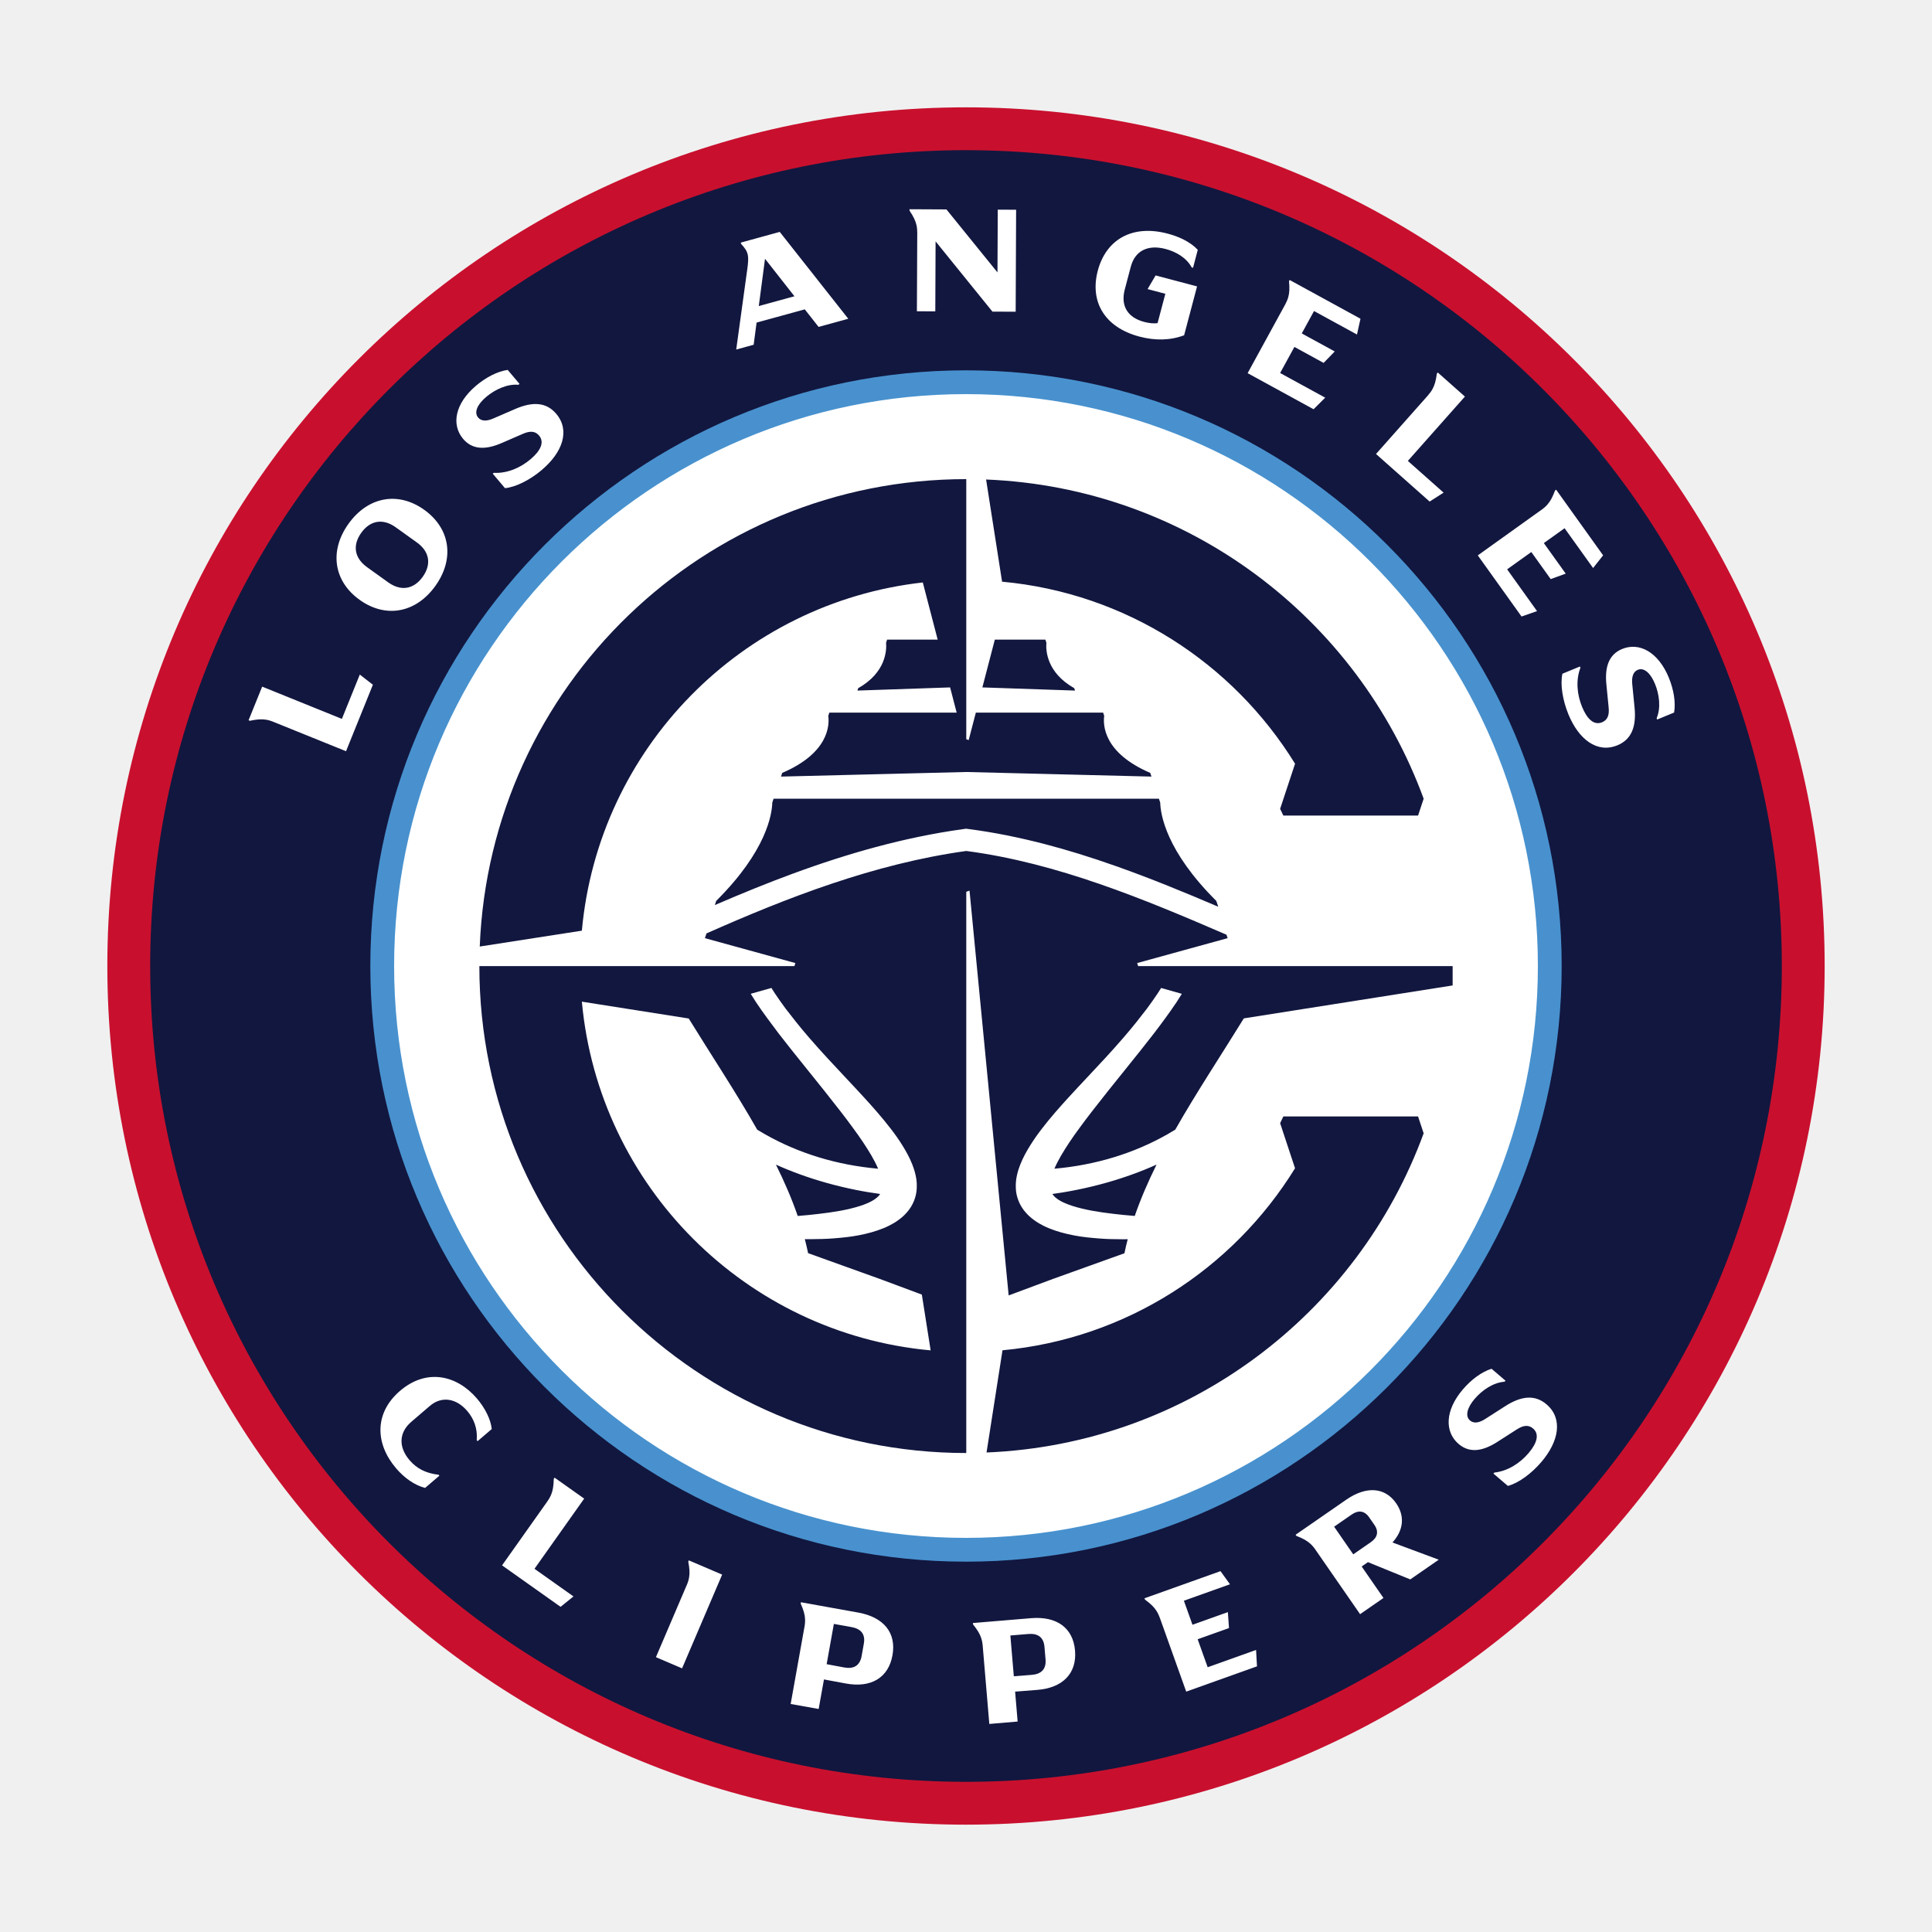
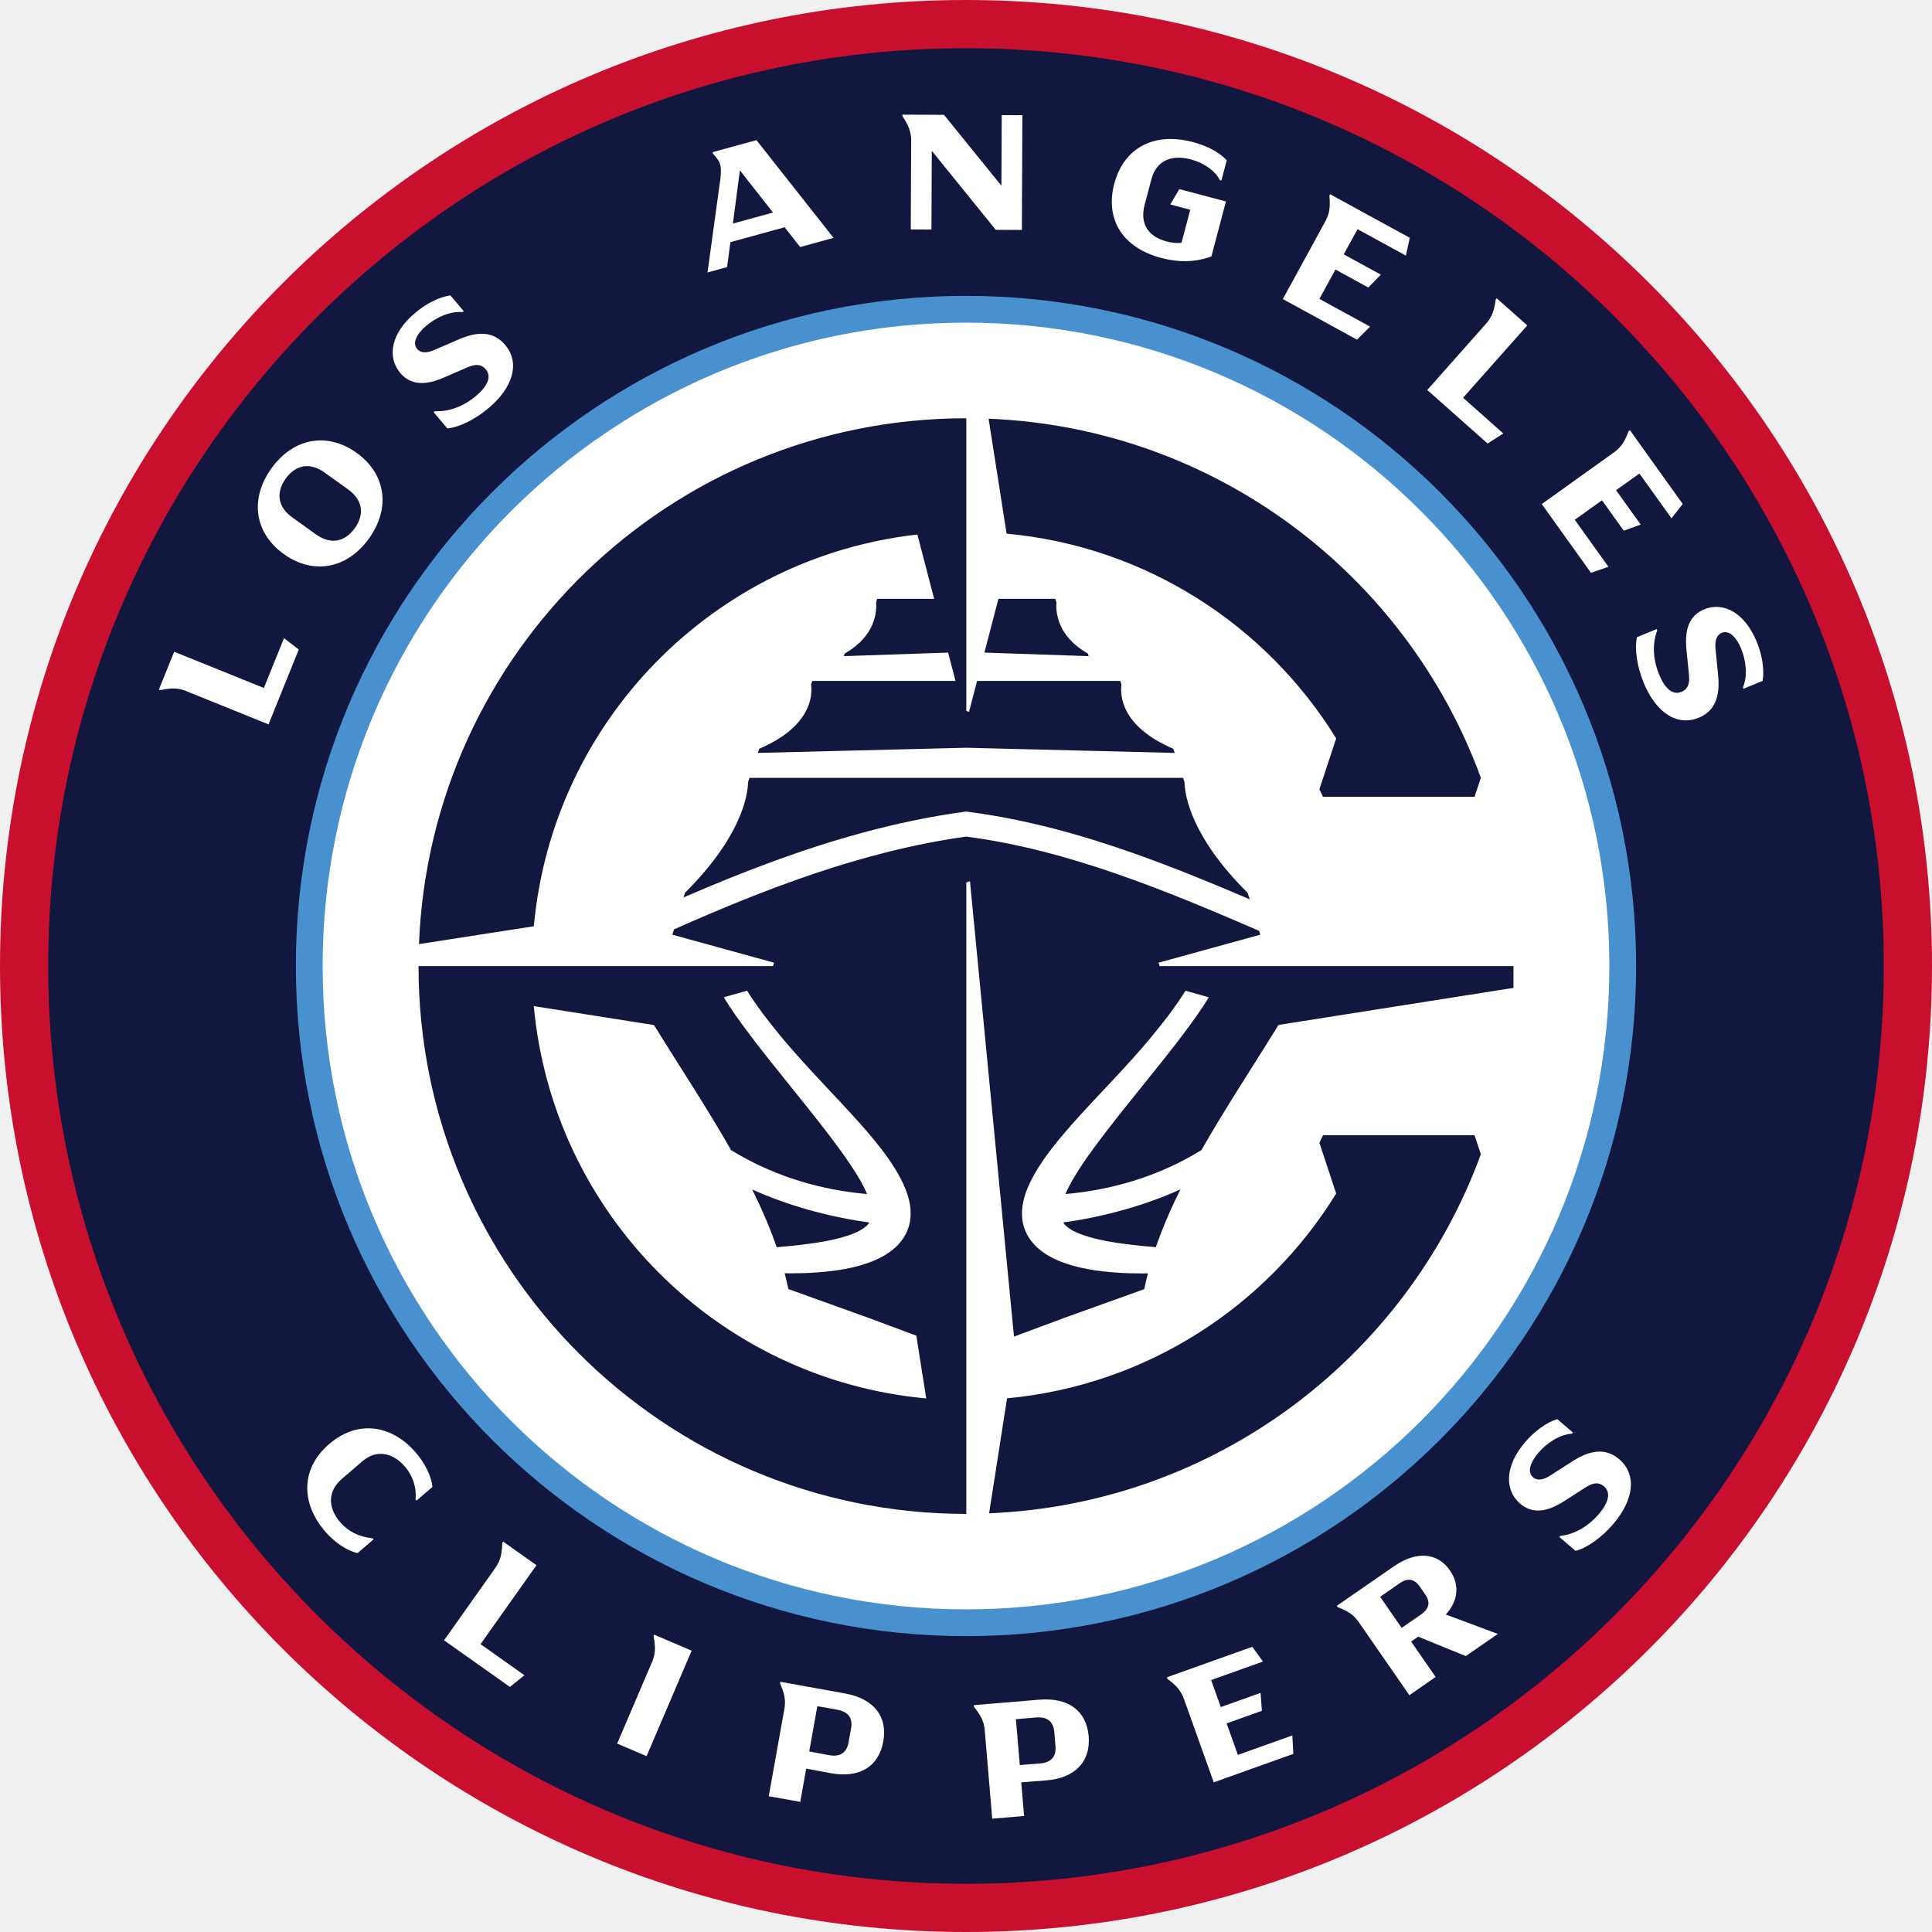
- <svg xmlns="http://www.w3.org/2000/svg" id="Layer_1" data-name="Layer 1" version="1.1" viewBox="0 0 648 648">
+ <svg xmlns="http://www.w3.org/2000/svg" id="Layer_1" version="1.1" viewBox="0 0 576 576">
  <defs>
    <style>
-       .cls-1 {
+       .st0 {
+         fill: #12173f;
+       }
+ 
+       .st1 {
+         fill: #fff;
+       }
+ 
+       .st2 {
        fill: #c8102e;
      }

-       .cls-1, .cls-2, .cls-3, .cls-4 {
-         stroke-width: 0px;
-       }
- 
-       .cls-2 {
-         fill: #12173f;
-       }
- 
-       .cls-3 {
+       .st3 {
        fill: #4891ce;
-       }
- 
-       .cls-4 {
-         fill: #fff;
      }
    </style>
  </defs>
-   <circle class="cls-1" cx="324" cy="324" r="288" />
-   <circle class="cls-2" cx="324" cy="324" r="273.63" />
-   <circle class="cls-3" cx="324" cy="324" r="199.79" />
-   <path class="cls-4" d="M515.81,324c0,105.93-85.88,191.81-191.81,191.81s-191.81-85.88-191.81-191.81,85.88-191.81,191.81-191.81,191.81,85.88,191.81,191.81ZM132.82,492.45c2.85,3.32,6.34,5.75,9.77,6.6l4.78-4.1-.27-.32c-4.27-.47-7.36-2.11-9.71-4.85-3.73-4.34-3.7-9.24.56-12.89l6.2-5.32c4.06-3.48,8.97-2.52,12.56,1.67,2.26,2.63,3.52,5.99,3.18,9.78l.3.35,4.75-4.07c-.35-3.23-2.22-7.01-4.99-10.25-6.79-7.91-16.94-10.13-25.78-2.55-8.81,7.56-8.24,17.89-1.34,25.94ZM183.48,503.73l-15.09,21.3,19.63,13.91,4.33-3.49-13.08-9.27,16.67-23.54-9.93-7.03-.27.38c-.06,2.41-.31,3.94-.88,5.31-.31.75-.73,1.51-1.39,2.44ZM230.26,531.82l-10.26,24,8.77,3.75,13.44-31.44-11.18-4.78-.18.43c.45,2.37.53,3.92.26,5.37-.14.8-.39,1.63-.84,2.68ZM269.79,545.83l-4.6,25.69,9.39,1.68,1.78-9.91,7.32,1.36c8.49,1.57,14.31-1.93,15.66-9.46,1.35-7.53-2.91-12.76-11.4-14.31l-19.3-3.48-.08.46c.98,2.21,1.39,3.7,1.46,5.18.04.81-.02,1.68-.22,2.8ZM277.26,558.18l2.42-13.51,5.88,1.05c3.16.57,4.76,2.32,4.17,5.59l-.74,4.14c-.59,3.27-2.7,4.41-5.86,3.82l-5.88-1.1ZM329.62,552.22l2.2,26,9.5-.81-.85-10.03,7.42-.58c8.6-.68,13.32-5.56,12.68-13.19-.65-7.62-6.12-11.57-14.71-10.87l-19.54,1.63.04.46c1.51,1.88,2.3,3.21,2.75,4.62.25.77.42,1.62.51,2.76ZM340.04,562.22l-1.16-13.67,5.96-.5c3.2-.27,5.2,1.01,5.48,4.32l.36,4.19c.28,3.31-1.47,4.96-4.67,5.2l-5.96.46ZM389.08,542.81l8.78,24.57,23.74-8.48-.31-5.5-16.23,5.8-3.36-9.39,10.51-3.75-.38-5.35-11.87,4.24-2.88-8.06,15.46-5.52-3.18-4.4-25.49,9.1.16.44c1.94,1.43,3.05,2.52,3.84,3.76.44.68.82,1.46,1.2,2.53ZM441.32,519.94l14.86,21.46,7.84-5.43-7.31-10.56,2.1-1.46,14.2,5.79,9.55-6.61-15.52-5.78c3.74-4.12,4.2-8.85,1.24-13.14-3.72-5.38-9.96-5.89-16.72-1.22l-17.01,11.77.26.38c2.25.88,3.6,1.64,4.69,2.64.6.54,1.17,1.2,1.82,2.14ZM453.89,521.34l-6.42-9.28,5.89-4.08c2.14-1.48,4.24-1.4,5.85.93l1.76,2.54c1.62,2.33.95,4.32-1.19,5.8l-5.89,4.08ZM516.95,490.39c5.93-6.93,7.31-14.53,1.84-19.3-3.97-3.45-8.59-2.88-13.93.54l-6.71,4.3c-2.03,1.3-3.79,1.6-5.06.54-1.82-1.52-.94-4.41,1.54-7.31,2.51-2.93,6.27-5.47,10.01-5.73l.3-.35-4.67-3.99c-3.29,1.02-6.8,3.62-9.62,6.92-6.02,7.04-6.16,14.23-1.44,18.29,3.59,3.07,7.89,2.58,12.95-.65l6.65-4.26c2.31-1.48,3.98-1.47,5.39-.26,2.21,1.89,1.31,4.95-1.53,8.27-2.87,3.36-6.91,6-11.47,6.51l-.29.34,4.83,4.13c3.57-.92,7.93-4.15,11.21-7.99ZM91.87,242.18l24.19,9.78,9.01-22.3-4.39-3.41-6.01,14.86-26.74-10.81-4.56,11.28.43.17c2.36-.5,3.91-.6,5.37-.37.8.12,1.64.36,2.69.79ZM146.01,196.54c6.51-9.07,5.06-19.25-3.71-25.54-8.77-6.29-18.88-4.42-25.39,4.65-6.51,9.07-5.06,19.25,3.71,25.54,8.77,6.29,18.88,4.42,25.39-4.65ZM130.21,195.33l-7.1-5.1c-4.31-3.09-4.91-7.39-1.94-11.53,2.97-4.14,7.24-4.94,11.55-1.85l7.11,5.1c4.31,3.09,4.91,7.39,1.94,11.53-2.97,4.14-7.24,4.94-11.55,1.85ZM181.72,157.62c6.96-5.89,9.54-13.17,4.91-18.75-3.36-4.04-8.02-4.22-13.84-1.69l-7.31,3.17c-2.21.96-3.99.97-5.08-.27-1.55-1.8-.22-4.51,2.69-6.97,2.95-2.49,7.07-4.4,10.8-4.05l.36-.3-3.97-4.69c-3.41.48-7.29,2.48-10.61,5.29-7.07,5.98-8.36,13.05-4.35,17.83,3.05,3.6,7.37,3.81,12.89,1.43l7.24-3.14c2.52-1.09,4.16-.81,5.36.61,1.88,2.22.5,5.09-2.84,7.92-3.37,2.86-7.78,4.82-12.36,4.58l-.34.29,4.1,4.85c3.68-.34,8.49-2.83,12.34-6.09ZM250.57,90.78l-3.64,26.46,5.85-1.61.98-7.43,16.17-4.44,4.63,5.89,9.96-2.73-22.99-29.14-13.07,3.59.12.45c2.53,2.73,2.71,3.89,2,8.95ZM254.5,102.65l2.09-15.86,9.87,12.58-11.95,3.28ZM307.65,78.3l-.12,26.1,6.17.03.1-23.47,19.07,23.56,7.79.03.15-34.2-6.16-.03-.09,21.05-17.12-21.13-12.38-.06v.47c1.34,2.01,2.01,3.41,2.33,4.85.18.79.27,1.65.27,2.79ZM382.24,112.91c5.15,1.36,10.22,1.31,14.92-.46l4.34-16.39-13.9-3.68-2.7,4.58,5.96,1.58-2.61,9.85c-1.32.16-2.84.02-4.49-.42-5.37-1.42-8.01-5.18-6.5-10.91l2.01-7.6c1.45-5.46,5.83-7.5,11.72-5.94,3.4.9,6.96,2.9,8.71,6.18l.45.12,1.59-6.03c-2.61-2.78-6.51-4.49-10.09-5.43-11.98-3.17-20.7,2.05-23.45,12.44-2.72,10.3,2.17,18.98,14.02,22.11ZM430.98,102.27l-12.52,22.89,22.12,12.1,3.9-3.88-15.12-8.27,4.79-8.75,9.79,5.36,3.74-3.84-11.06-6.05,4.11-7.51,14.41,7.88,1.17-5.3-23.75-12.99-.22.41c.22,2.4.15,3.95-.26,5.37-.22.78-.55,1.58-1.09,2.58ZM478.84,132.74l-17.32,19.53,17.99,15.96,4.68-3-11.99-10.64,19.14-21.58-9.1-8.07-.31.35c-.32,2.39-.74,3.88-1.45,5.18-.39.72-.89,1.42-1.64,2.27ZM516.88,171.09l-21.22,15.19,14.67,20.5,5.2-1.81-10.03-14.01,8.11-5.81,6.5,9.08,5.04-1.83-7.34-10.25,6.96-4.98,9.56,13.35,3.36-4.26-15.75-22.01-.38.27c-.84,2.26-1.58,3.62-2.57,4.73-.53.61-1.18,1.19-2.11,1.85ZM526.05,239.59c3.47,8.43,9.61,13.12,16.34,10.42,4.88-1.96,6.47-6.34,5.85-12.65l-.78-7.93c-.23-2.39.3-4.1,1.82-4.75,2.18-.93,4.36,1.17,5.81,4.7,1.47,3.57,2.02,8.07.55,11.52l.18.43,5.68-2.34c.59-3.39-.13-7.7-1.78-11.72-3.53-8.56-9.86-11.96-15.63-9.61-4.37,1.8-5.89,5.85-5.31,11.82l.77,7.86c.27,2.73-.5,4.21-2.23,4.92-2.69,1.11-5-1.08-6.67-5.13-1.68-4.09-2.2-8.88-.57-13.17l-.17-.41-5.87,2.42c-.8,3.6.09,8.94,2.01,13.61Z" />
-   <path class="cls-2" d="M195.17,312.15l-34.26,5.32c3.43-87.16,75.17-156.77,163.18-156.77h0s0,.86,0,.86v52.98h0v15.84h0s0,8.64,0,8.64h0v8.93l.81.27,2.4-9.2h42.7l.35,1.07c-.42,3.12-.2,12.44,15.45,19.14l.41,1.24-62.13-1.54-62.13,1.54.41-1.24c15.65-6.7,15.87-16.01,15.45-19.14l.35-1.07h42.71l-2.2-8.46-31.09,1.06.27-.8c9.24-5.23,9.57-12.6,9.35-15.27l.34-1.02h16.96l-4.99-19.17c-60.75,6.8-108.8,55.66-114.35,116.78ZM434.36,256.17l-5,15.12,1.08,2.26h45.18l1.88-5.66c-22.16-60.57-79.18-104.35-146.76-107.06l5.36,34.27c41.57,3.82,77.45,27.3,98.27,61.06ZM430.44,374.46l-1.08,2.26,5,15.12c-20.79,33.72-56.61,57.19-98.12,61.05l-5.35,34.28c67.52-2.77,124.46-46.53,146.61-107.05l-1.88-5.66h-45.18ZM389.14,269.19l-.43-1.29h-129.25l-.43,1.29c-.1,3.87-1.9,16.17-18.81,32.97l-.46,1.4c9.46-4.08,17.96-7.51,25.96-10.46,9.84-3.63,18.98-6.56,27.93-8.97,4.89-1.32,9.77-2.48,14.49-3.46,4.99-1.04,9.98-1.9,14.82-2.57l1.05-.15,1.05.14c4.13.54,8.39,1.24,12.67,2.1,4.05.81,8.24,1.77,12.46,2.86,7.71,2,15.66,4.46,24.28,7.51,11.64,4.12,23.02,8.81,34.13,13.56l-.65-1.95c-16.9-16.79-18.7-29.09-18.81-32.97ZM360.31,230.82c-9.24-5.23-9.57-12.6-9.35-15.27l-.34-1.02h-16.95l-4.18,16.03,31.08,1.06-.27-.8ZM352.96,400.46c.12.18.26.36.42.54h.01s.01.03.01.03c.34.43.89.85,1.47,1.27.6.39,1.34.83,2.21,1.18h.01s.01.01.01.01c1.51.68,3.43,1.3,5.86,1.89,4.46,1.08,9.52,1.66,13.92,2.12,1.23.12,2.47.23,3.72.33,2-5.78,4.49-11.52,7.31-17.22-5.24,2.36-10.83,4.38-16.72,6.05-7.4,2.09-13.85,3.21-18.24,3.8ZM285.2,405.39c2.43-.59,4.35-1.21,5.86-1.89h.02c.87-.37,1.61-.81,2.21-1.19.59-.43,1.14-.85,1.47-1.27v-.02s.03-.01.03-.01c.16-.18.3-.36.42-.54-4.38-.59-10.84-1.71-18.24-3.8-5.89-1.67-11.49-3.69-16.72-6.05,2.83,5.7,5.32,11.44,7.31,17.22,1.25-.1,2.49-.21,3.72-.33,4.39-.46,9.46-1.04,13.91-2.12ZM487.22,323.99v6.53l-34.22,5.4-35.82,5.65c-7.67,12.44-15.89,24.83-22.99,37.32-.85.52-1.71,1.03-2.58,1.53-11.35,6.45-24.12,10.34-37.96,11.57,1.25-2.96,3.12-5.95,4.97-8.77,1.03-1.56,2.19-3.2,3.65-5.17,1.2-1.64,2.47-3.33,3.89-5.16,3.57-4.62,7.35-9.32,11.01-13.86,1.79-2.23,3.65-4.53,5.46-6.81l4.12-5.25c.17-.22.35-.45.52-.67,1.2-1.57,2.37-3.13,3.48-4.66,1.25-1.72,2.58-3.56,3.84-5.46.39-.58.76-1.18,1.12-1.77.21-.35.44-.7.66-1.05h0s0-.03.01-.03l-6.94-1.96s-.05.08-.07.12c-.34.55-.69,1.11-1.06,1.66-1.04,1.57-2.21,3.23-3.68,5.22-2.05,2.67-4.75,6.14-7.74,9.57-.16.18-.32.37-.48.55h0c-3.66,4.25-7.62,8.46-11.45,12.54-2.2,2.34-4.47,4.76-6.68,7.18-2.74,3-5.93,6.58-8.84,10.38-1.43,1.84-2.77,3.75-3.97,5.69-1.02,1.65-2.31,3.86-3.28,6.35-.69,1.78-1.6,4.5-1.49,7.64.03,3.02,1.3,6.19,3.4,8.49,1.14,1.34,2.52,2.34,3.72,3.14h.01s.01.02.01.02c1.44.89,2.84,1.59,4.13,2.1,2.49,1,5.14,1.75,8.31,2.35,2.78.54,5.53.79,8.11,1,2.78.24,5.56.27,7.95.28.11,0,.23,0,.34,0,.52,0,1.04,0,1.56-.01-.41,1.56-.78,3.13-1.1,4.71h0s0,0,0,0c0,0,0,0,0,0-.02,0-.04.01-.06.02l-23.92,8.59-14.85,5.53-10.3-106.54-.94-9.69-1.89-19.54-1.09.38v19.15s0,5.6,0,5.6v2.55s0,116.75,0,116.75h0s0,43.34,0,43.34v.86c-90.15,0-163.24-73.05-163.31-163.19h.02s0-.13,0-.13h105.64l.34-1.01-15.63-4.31-14.72-4.05.53-1.59c26.86-11.91,56.18-23.37,87.13-27.65,30.37,3.97,59.57,16.11,87.28,28.09l.38,1.15-14.75,4.06-15.6,4.3.34,1.01h105.48ZM312.14,452.91l-2.95-18.7-14.17-5.28-23.88-8.58s-.07-.02-.1-.03c0,0,0,0,0,0h0s0,0,0,0c-.32-1.57-.69-3.14-1.1-4.71.52,0,1.04.01,1.56.01.11,0,.23,0,.34,0,2.39-.01,5.17-.05,7.95-.28,2.58-.21,5.33-.46,8.11-1,3.18-.6,5.82-1.35,8.31-2.35,1.3-.51,2.69-1.22,4.14-2.1h.01s.01-.02.01-.02c1.2-.8,2.58-1.8,3.72-3.14,2.1-2.3,3.37-5.47,3.4-8.49.05-1.51-.05-3.93-1.49-7.64-.97-2.49-2.26-4.7-3.28-6.35-1.2-1.94-2.54-3.85-3.97-5.68-2.92-3.8-6.11-7.38-8.85-10.38-2.21-2.42-4.49-4.84-6.68-7.18-3.83-4.08-7.78-8.29-11.45-12.53h0c-.15-.18-.3-.35-.45-.52-3-3.44-5.71-6.92-7.77-9.6-1.47-1.99-2.64-3.65-3.68-5.22-.37-.55-.72-1.11-1.06-1.66-.02-.04-.05-.08-.07-.12l-6.94,1.96s0,.01.01.02h0c.22.36.44.72.66,1.06.36.58.74,1.18,1.12,1.77,1.26,1.9,2.58,3.74,3.84,5.46,1.12,1.54,2.3,3.12,3.5,4.69.16.21.33.43.49.64l4.12,5.25c1.81,2.28,3.67,4.58,5.46,6.81,3.66,4.54,7.44,9.24,11.01,13.86,1.42,1.83,2.69,3.52,3.89,5.17,1.46,1.97,2.62,3.62,3.65,5.17,1.86,2.81,3.73,5.8,4.97,8.77-13.83-1.23-26.59-5.12-37.93-11.55-.88-.5-1.75-1.01-2.62-1.54-7.09-12.48-15.31-24.86-22.97-37.29l-35.84-5.65c5.67,61.96,55,111.29,116.96,116.96ZM324.09,443.1h0s0,0,0,0h0Z" />
+   <circle class="st2" cx="288" cy="288" r="288" />
+   <circle class="st0" cx="288" cy="288" r="273.63" />
+   <circle class="st3" cx="288" cy="288" r="199.79" />
+   <path class="st1" d="M479.81,288c0,105.93-85.88,191.81-191.81,191.81s-191.81-85.88-191.81-191.81,85.88-191.81,191.81-191.81,191.81,85.88,191.81,191.81ZM96.82,456.45c2.85,3.32,6.34,5.75,9.77,6.6l4.78-4.1-.27-.32c-4.27-.47-7.36-2.11-9.71-4.85-3.73-4.34-3.7-9.24.56-12.89l6.2-5.32c4.06-3.48,8.97-2.52,12.56,1.67,2.26,2.63,3.52,5.99,3.18,9.78l.3.35,4.75-4.07c-.35-3.23-2.22-7.01-4.99-10.25-6.79-7.91-16.94-10.13-25.78-2.55-8.81,7.56-8.24,17.89-1.34,25.94h0ZM147.48,467.73l-15.09,21.3,19.63,13.91,4.33-3.49-13.08-9.27,16.67-23.54-9.93-7.03-.27.38c-.06,2.41-.31,3.94-.88,5.31-.31.75-.73,1.51-1.39,2.44h0ZM194.26,495.82l-10.26,24,8.77,3.75,13.44-31.44-11.18-4.78-.18.43c.45,2.37.53,3.92.26,5.37-.14.8-.39,1.63-.84,2.68h-.01ZM233.79,509.83l-4.6,25.69,9.39,1.68,1.78-9.91,7.32,1.36c8.49,1.57,14.31-1.93,15.66-9.46s-2.91-12.76-11.4-14.31l-19.3-3.48-.08.46c.98,2.21,1.39,3.7,1.46,5.18.04.81-.02,1.68-.22,2.8h-.01ZM241.26,522.18l2.42-13.51,5.88,1.05c3.16.57,4.76,2.32,4.17,5.59l-.74,4.14c-.59,3.27-2.7,4.41-5.86,3.82l-5.88-1.1h0ZM293.62,516.22l2.2,26,9.5-.81-.85-10.03,7.42-.58c8.6-.68,13.32-5.56,12.68-13.19-.65-7.62-6.12-11.57-14.71-10.87l-19.54,1.63.04.46c1.51,1.88,2.3,3.21,2.75,4.62.25.77.42,1.62.51,2.76h0ZM304.04,526.22l-1.16-13.67,5.96-.5c3.2-.27,5.2,1.01,5.48,4.32l.36,4.19c.28,3.31-1.47,4.96-4.67,5.2l-5.96.46h0ZM353.08,506.81l8.78,24.57,23.74-8.48-.31-5.5-16.23,5.8-3.36-9.39,10.51-3.75-.38-5.35-11.87,4.24-2.88-8.06,15.46-5.52-3.18-4.4-25.49,9.1.16.44c1.94,1.43,3.05,2.52,3.84,3.76.44.68.82,1.46,1.2,2.53h0ZM405.32,483.94l14.86,21.46,7.84-5.43-7.31-10.56,2.1-1.46,14.2,5.79,9.55-6.61-15.52-5.78c3.74-4.12,4.2-8.85,1.24-13.14-3.72-5.38-9.96-5.89-16.72-1.22l-17.01,11.77.26.38c2.25.88,3.6,1.64,4.69,2.64.6.54,1.17,1.2,1.82,2.14v.02ZM417.89,485.34l-6.42-9.28,5.89-4.08c2.14-1.48,4.24-1.4,5.85.93l1.76,2.54c1.62,2.33.95,4.32-1.19,5.8l-5.89,4.08h0ZM480.95,454.39c5.93-6.93,7.31-14.53,1.84-19.3-3.97-3.45-8.59-2.88-13.93.54l-6.71,4.3c-2.03,1.3-3.79,1.6-5.06.54-1.82-1.52-.94-4.41,1.54-7.31,2.51-2.93,6.27-5.47,10.01-5.73l.3-.35-4.67-3.99c-3.29,1.02-6.8,3.62-9.62,6.92-6.02,7.04-6.16,14.23-1.44,18.29,3.59,3.07,7.89,2.58,12.95-.65l6.65-4.26c2.31-1.48,3.98-1.47,5.39-.26,2.21,1.89,1.31,4.95-1.53,8.27-2.87,3.36-6.91,6-11.47,6.51l-.29.34,4.83,4.13c3.57-.92,7.93-4.15,11.21-7.99h0ZM55.87,206.18l24.19,9.78,9.01-22.3-4.39-3.41-6.01,14.86-26.74-10.81-4.56,11.28.43.17c2.36-.5,3.91-.6,5.37-.37.8.12,1.64.36,2.69.79h0ZM110.01,160.54c6.51-9.07,5.06-19.25-3.71-25.54s-18.88-4.42-25.39,4.65c-6.51,9.07-5.06,19.25,3.71,25.54,8.77,6.29,18.88,4.42,25.39-4.65h0ZM94.21,159.33l-7.1-5.1c-4.31-3.09-4.91-7.39-1.94-11.53,2.97-4.14,7.24-4.94,11.55-1.85l7.11,5.1c4.31,3.09,4.91,7.39,1.94,11.53s-7.24,4.94-11.55,1.85h0ZM145.72,121.62c6.96-5.89,9.54-13.17,4.91-18.75-3.36-4.04-8.02-4.22-13.84-1.69l-7.31,3.17c-2.21.96-3.99.97-5.08-.27-1.55-1.8-.22-4.51,2.69-6.97,2.95-2.49,7.07-4.4,10.8-4.05l.36-.3-3.97-4.69c-3.41.48-7.29,2.48-10.61,5.29-7.07,5.98-8.36,13.05-4.35,17.83,3.05,3.6,7.37,3.81,12.89,1.43l7.24-3.14c2.52-1.09,4.16-.81,5.36.61,1.88,2.22.5,5.09-2.84,7.92-3.37,2.86-7.78,4.82-12.36,4.58l-.34.29,4.1,4.85c3.68-.34,8.49-2.83,12.34-6.09v-.02ZM214.57,54.78l-3.64,26.46,5.85-1.61.98-7.43,16.17-4.44,4.63,5.89,9.96-2.73-22.99-29.14-13.07,3.59.12.45c2.53,2.73,2.71,3.89,2,8.95h-.01ZM218.5,66.65l2.09-15.86,9.87,12.58-11.95,3.28h0ZM271.65,42.3l-.12,26.1,6.17.03.1-23.47,19.07,23.56,7.79.03.15-34.2-6.16-.03-.09,21.05-17.12-21.13-12.38-.06v.47c1.34,2.01,2.01,3.41,2.33,4.85.18.79.27,1.65.27,2.79h-.01ZM346.24,76.91c5.15,1.36,10.22,1.31,14.92-.46l4.34-16.39-13.9-3.68-2.7,4.58,5.96,1.58-2.61,9.85c-1.32.16-2.84.02-4.49-.42-5.37-1.42-8.01-5.18-6.5-10.91l2.01-7.6c1.45-5.46,5.83-7.5,11.72-5.94,3.4.9,6.96,2.9,8.71,6.18l.45.12,1.59-6.03c-2.61-2.78-6.51-4.49-10.09-5.43-11.98-3.17-20.7,2.05-23.45,12.44-2.72,10.3,2.17,18.98,14.02,22.11h.02ZM394.98,66.27l-12.52,22.89,22.12,12.1,3.9-3.88-15.12-8.27,4.79-8.75,9.79,5.36,3.74-3.84-11.06-6.05,4.11-7.51,14.41,7.88,1.17-5.3-23.75-12.99-.22.41c.22,2.4.15,3.95-.26,5.37-.22.78-.55,1.58-1.09,2.58h-.01ZM442.84,96.74l-17.32,19.53,17.99,15.96,4.68-3-11.99-10.64,19.14-21.58-9.1-8.07-.31.35c-.32,2.39-.74,3.88-1.45,5.18-.39.72-.89,1.42-1.64,2.27h0ZM480.88,135.09l-21.22,15.19,14.67,20.5,5.2-1.81-10.03-14.01,8.11-5.81,6.5,9.08,5.04-1.83-7.34-10.25,6.96-4.98,9.56,13.35,3.36-4.26-15.75-22.01-.38.27c-.84,2.26-1.58,3.62-2.57,4.73-.53.61-1.18,1.19-2.11,1.85h0ZM490.05,203.59c3.47,8.43,9.61,13.12,16.34,10.42,4.88-1.96,6.47-6.34,5.85-12.65l-.78-7.93c-.23-2.39.3-4.1,1.82-4.75,2.18-.93,4.36,1.17,5.81,4.7,1.47,3.57,2.02,8.07.55,11.52l.18.43,5.68-2.34c.59-3.39-.13-7.7-1.78-11.72-3.53-8.56-9.86-11.96-15.63-9.61-4.37,1.8-5.89,5.85-5.31,11.82l.77,7.86c.27,2.73-.5,4.21-2.23,4.92-2.69,1.11-5-1.08-6.67-5.13-1.68-4.09-2.2-8.88-.57-13.17l-.17-.41-5.87,2.42c-.8,3.6.09,8.94,2.01,13.61h0Z" />
+   <path class="st0" d="M159.17,276.15l-34.26,5.32c3.43-87.16,75.17-156.77,163.18-156.77h0v53.84h0v15.84h0v8.64h0v8.93l.81.27,2.4-9.2h42.7l.35,1.07c-.42,3.12-.2,12.44,15.45,19.14l.41,1.24-62.13-1.54-62.13,1.54.41-1.24c15.65-6.7,15.87-16.01,15.45-19.14l.35-1.07h42.71l-2.2-8.46-31.09,1.06.27-.8c9.24-5.23,9.57-12.6,9.35-15.27l.34-1.02h16.96l-4.99-19.17c-60.75,6.8-108.8,55.66-114.35,116.78h0ZM398.36,220.17l-5,15.12,1.08,2.26h45.18l1.88-5.66c-22.16-60.57-79.18-104.35-146.76-107.06l5.36,34.27c41.57,3.82,77.45,27.3,98.27,61.06h0ZM394.44,338.46l-1.08,2.26,5,15.12c-20.79,33.72-56.61,57.19-98.12,61.05l-5.35,34.28c67.52-2.77,124.46-46.53,146.61-107.05l-1.88-5.66h-45.18ZM353.14,233.19l-.43-1.29h-129.25l-.43,1.29c-.1,3.87-1.9,16.17-18.81,32.97l-.46,1.4c9.46-4.08,17.96-7.51,25.96-10.46,9.84-3.63,18.98-6.56,27.93-8.97,4.89-1.32,9.77-2.48,14.49-3.46,4.99-1.04,9.98-1.9,14.82-2.57l1.05-.15,1.05.14c4.13.54,8.39,1.24,12.67,2.1,4.05.81,8.24,1.77,12.46,2.86,7.71,2,15.66,4.46,24.28,7.51,11.64,4.12,23.02,8.81,34.13,13.56l-.65-1.95c-16.9-16.79-18.7-29.09-18.81-32.97h0ZM324.31,194.82c-9.24-5.23-9.57-12.6-9.35-15.27l-.34-1.02h-16.95l-4.18,16.03,31.08,1.06-.27-.8h.01ZM316.96,364.46c.12.18.26.36.42.54h.01v.03c.35.43.9.85,1.48,1.27.6.39,1.34.83,2.21,1.18h.02c1.51.69,3.43,1.31,5.86,1.9,4.46,1.08,9.52,1.66,13.92,2.12,1.23.12,2.47.23,3.72.33,2-5.78,4.49-11.52,7.31-17.22-5.24,2.36-10.83,4.38-16.72,6.05-7.4,2.09-13.85,3.21-18.24,3.8h0ZM249.2,369.39c2.43-.59,4.35-1.21,5.86-1.89h.02c.87-.37,1.61-.81,2.21-1.19.59-.43,1.14-.85,1.47-1.27v-.02h.03c.16-.19.3-.37.42-.55-4.38-.59-10.84-1.71-18.24-3.8-5.89-1.67-11.49-3.69-16.72-6.05,2.83,5.7,5.32,11.44,7.31,17.22,1.25-.1,2.49-.21,3.72-.33,4.39-.46,9.46-1.04,13.91-2.12h.01ZM451.22,287.99v6.53l-34.22,5.4-35.82,5.65c-7.67,12.44-15.89,24.83-22.99,37.32-.85.52-1.71,1.03-2.58,1.53-11.35,6.45-24.12,10.34-37.96,11.57,1.25-2.96,3.12-5.95,4.97-8.77,1.03-1.56,2.19-3.2,3.65-5.17,1.2-1.64,2.47-3.33,3.89-5.16,3.57-4.62,7.35-9.32,11.01-13.86,1.79-2.23,3.65-4.53,5.46-6.81l4.12-5.25c.17-.22.35-.45.52-.67,1.2-1.57,2.37-3.13,3.48-4.66,1.25-1.72,2.58-3.56,3.84-5.46.39-.58.76-1.18,1.12-1.77.21-.35.44-.7.66-1.05h0s0-.03.01-.03l-6.94-1.96s-.05.08-.07.12c-.34.55-.69,1.11-1.06,1.66-1.04,1.57-2.21,3.23-3.68,5.22-2.05,2.67-4.75,6.14-7.74,9.57-.16.18-.32.37-.48.55h0c-3.66,4.25-7.62,8.46-11.45,12.54-2.2,2.34-4.47,4.76-6.68,7.18-2.74,3-5.93,6.58-8.84,10.38-1.43,1.84-2.77,3.75-3.97,5.69-1.02,1.65-2.31,3.86-3.28,6.35-.69,1.78-1.6,4.5-1.49,7.64.03,3.02,1.3,6.19,3.4,8.49,1.14,1.34,2.52,2.34,3.72,3.14h.01v.02c1.45.89,2.85,1.59,4.14,2.1,2.49,1,5.14,1.75,8.31,2.35,2.78.54,5.53.79,8.11,1,2.78.24,5.56.27,7.95.28h.34c.52,0,1.04,0,1.56-.01-.41,1.56-.78,3.13-1.1,4.71h0s-.04.01-.06.02l-23.92,8.59-14.85,5.53-10.3-106.54-.94-9.69-1.89-19.54-1.09.38v144.05h0v44.2c-90.15,0-163.24-73.05-163.31-163.19h.02v-.13h105.64l.34-1.01-15.63-4.31-14.72-4.05.53-1.59c26.86-11.91,56.18-23.37,87.13-27.65,30.37,3.97,59.57,16.11,87.28,28.09l.38,1.15-14.75,4.06-15.6,4.3.34,1.01h105.48v-.04ZM276.14,416.91l-2.95-18.7-14.17-5.28-23.88-8.58s-.07-.02-.1-.03h0c-.32-1.57-.69-3.14-1.1-4.71.52,0,1.04.01,1.56.01h.34c2.39-.01,5.17-.05,7.95-.28,2.58-.21,5.33-.46,8.11-1,3.18-.6,5.82-1.35,8.31-2.35,1.3-.51,2.69-1.22,4.14-2.1h.01v-.02c1.21-.8,2.59-1.8,3.73-3.14,2.1-2.3,3.37-5.47,3.4-8.49.05-1.51-.05-3.93-1.49-7.64-.97-2.49-2.26-4.7-3.28-6.35-1.2-1.94-2.54-3.85-3.97-5.68-2.92-3.8-6.11-7.38-8.85-10.38-2.21-2.42-4.49-4.84-6.68-7.18-3.83-4.08-7.78-8.29-11.45-12.53h0c-.15-.18-.3-.35-.45-.52-3-3.44-5.71-6.92-7.77-9.6-1.47-1.99-2.64-3.65-3.68-5.22-.37-.55-.72-1.11-1.06-1.66-.02-.04-.05-.08-.07-.12l-6.94,1.96s0,.01,0,.02h0c.22.36.44.72.66,1.06.36.58.74,1.18,1.12,1.77,1.26,1.9,2.58,3.74,3.84,5.46,1.12,1.54,2.3,3.12,3.5,4.69.16.21.33.43.49.64l4.12,5.25c1.81,2.28,3.67,4.58,5.46,6.81,3.66,4.54,7.44,9.24,11.01,13.86,1.42,1.83,2.69,3.52,3.89,5.17,1.46,1.97,2.62,3.62,3.65,5.17,1.86,2.81,3.73,5.8,4.97,8.77-13.83-1.23-26.59-5.12-37.93-11.55-.88-.5-1.75-1.01-2.62-1.54-7.09-12.48-15.31-24.86-22.97-37.29l-35.84-5.65c5.67,61.96,55,111.29,116.96,116.96h.02ZM288.09,407.1h0Z" />
</svg>
